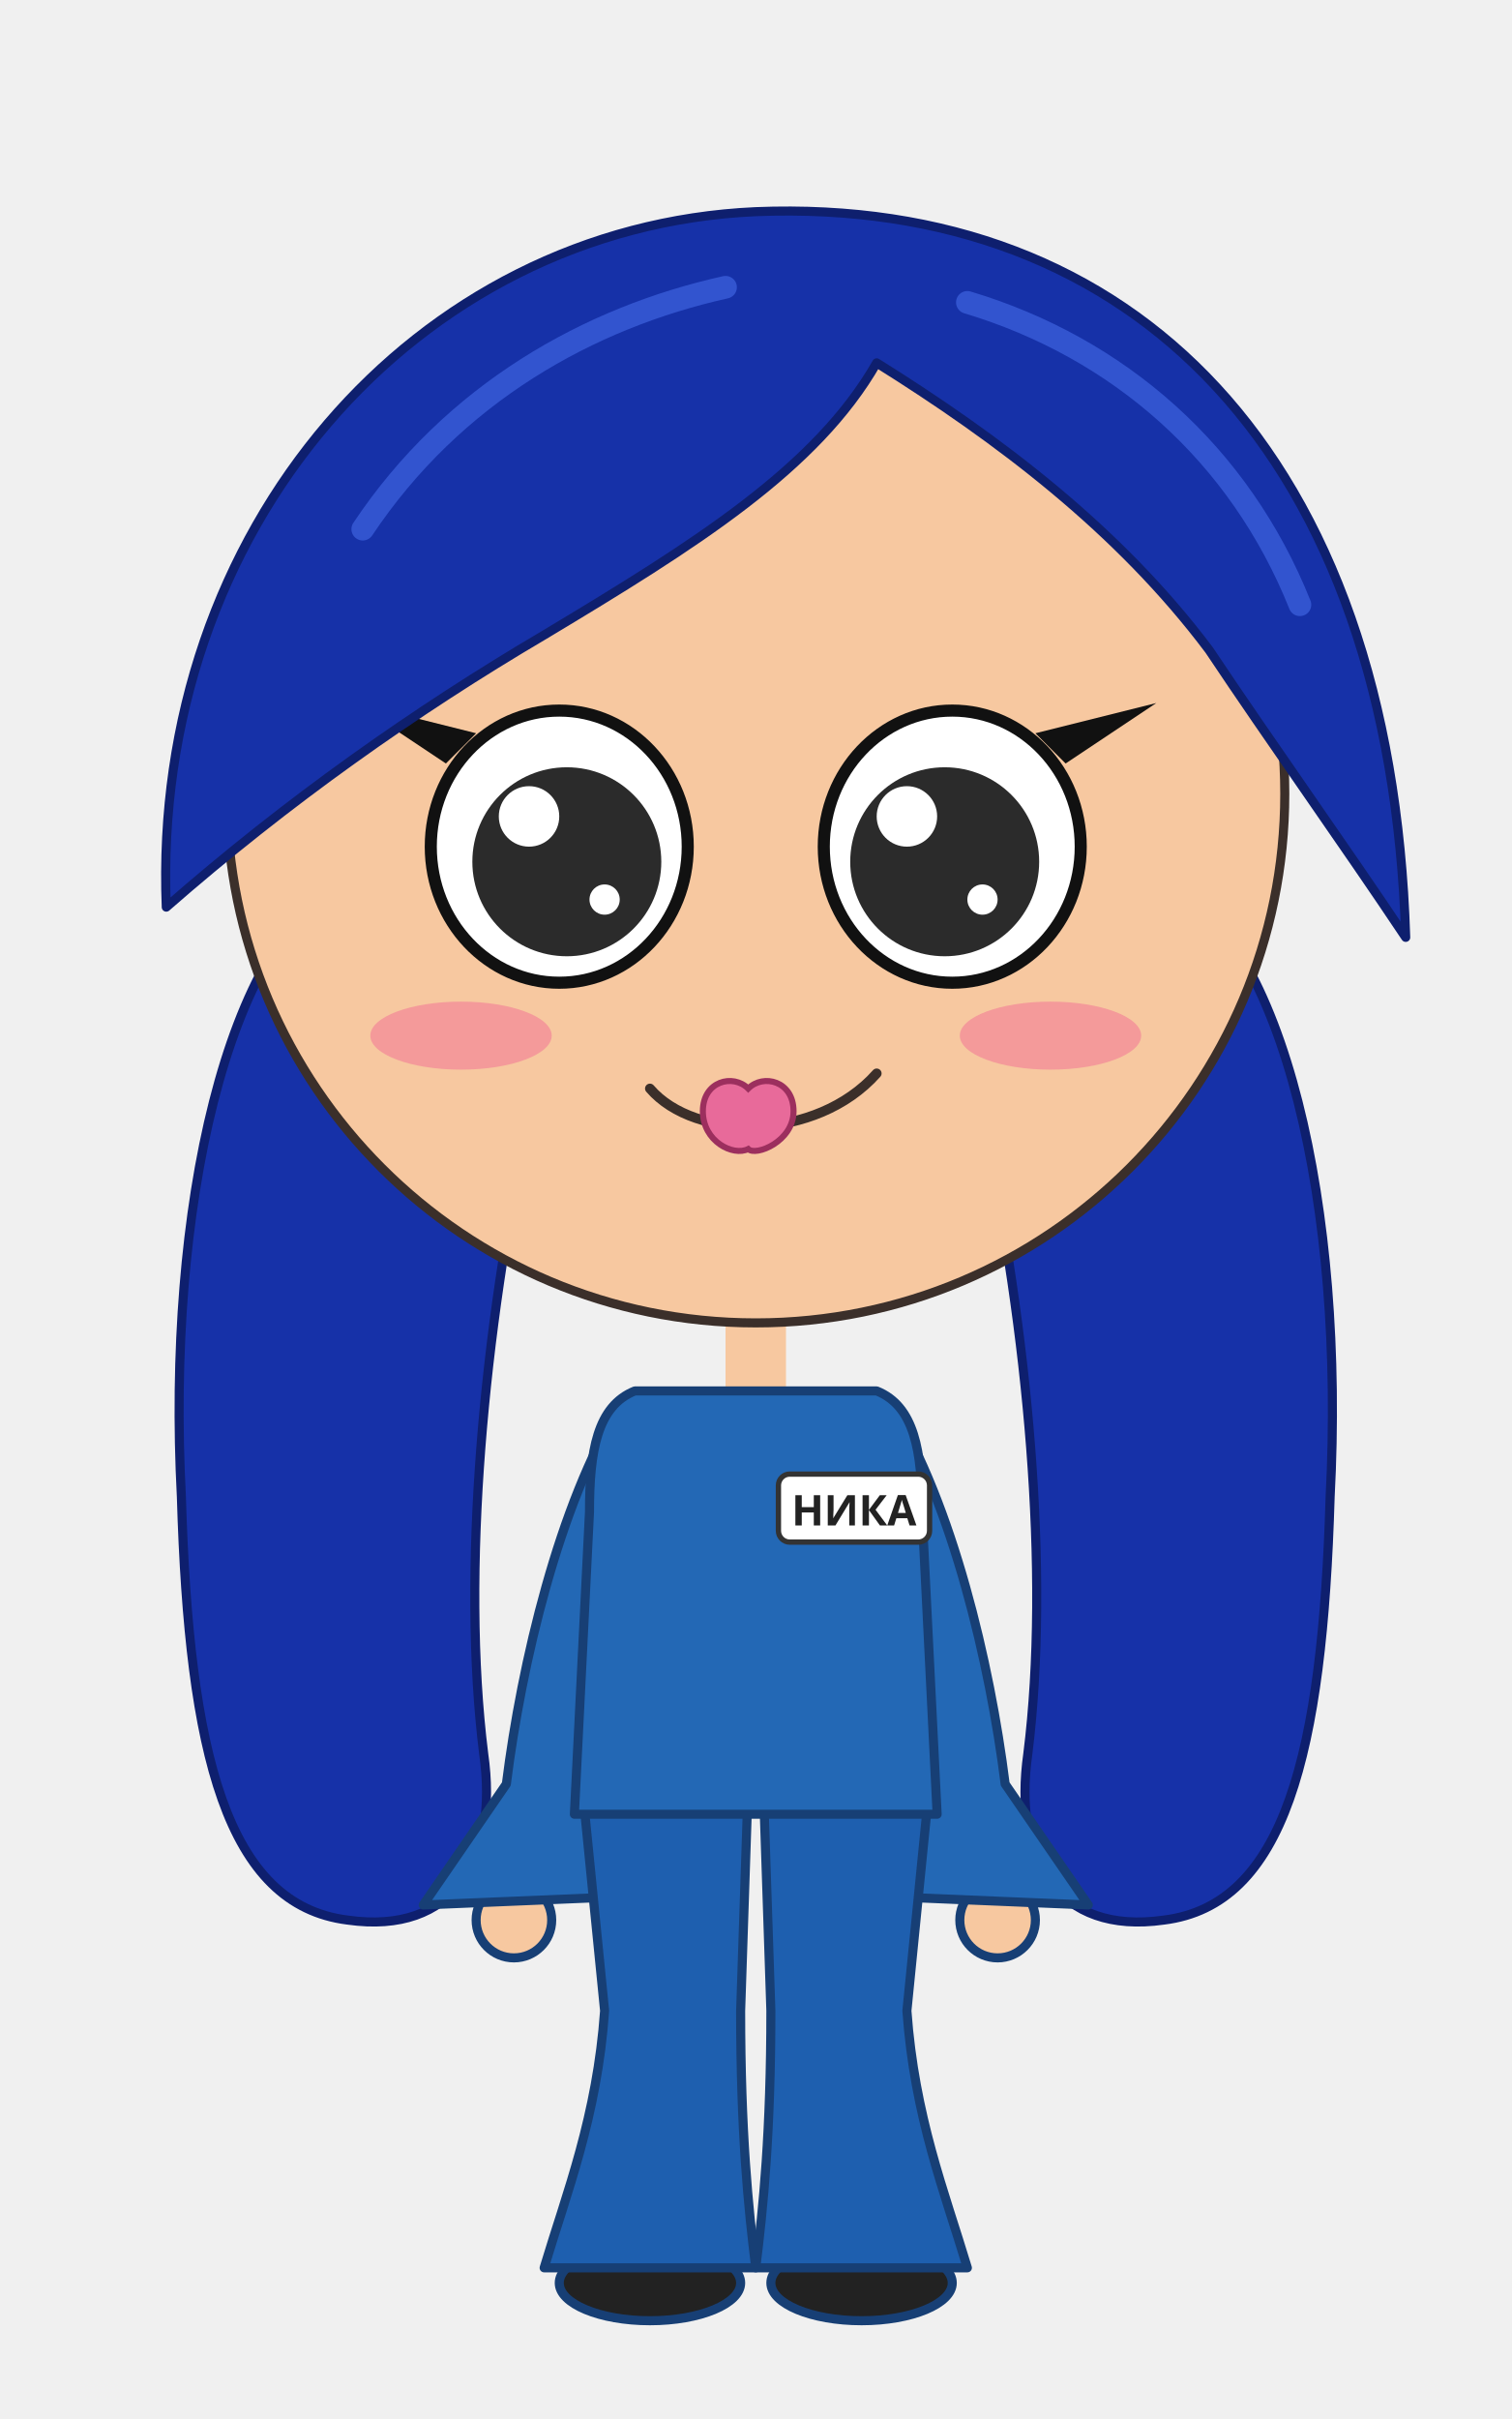
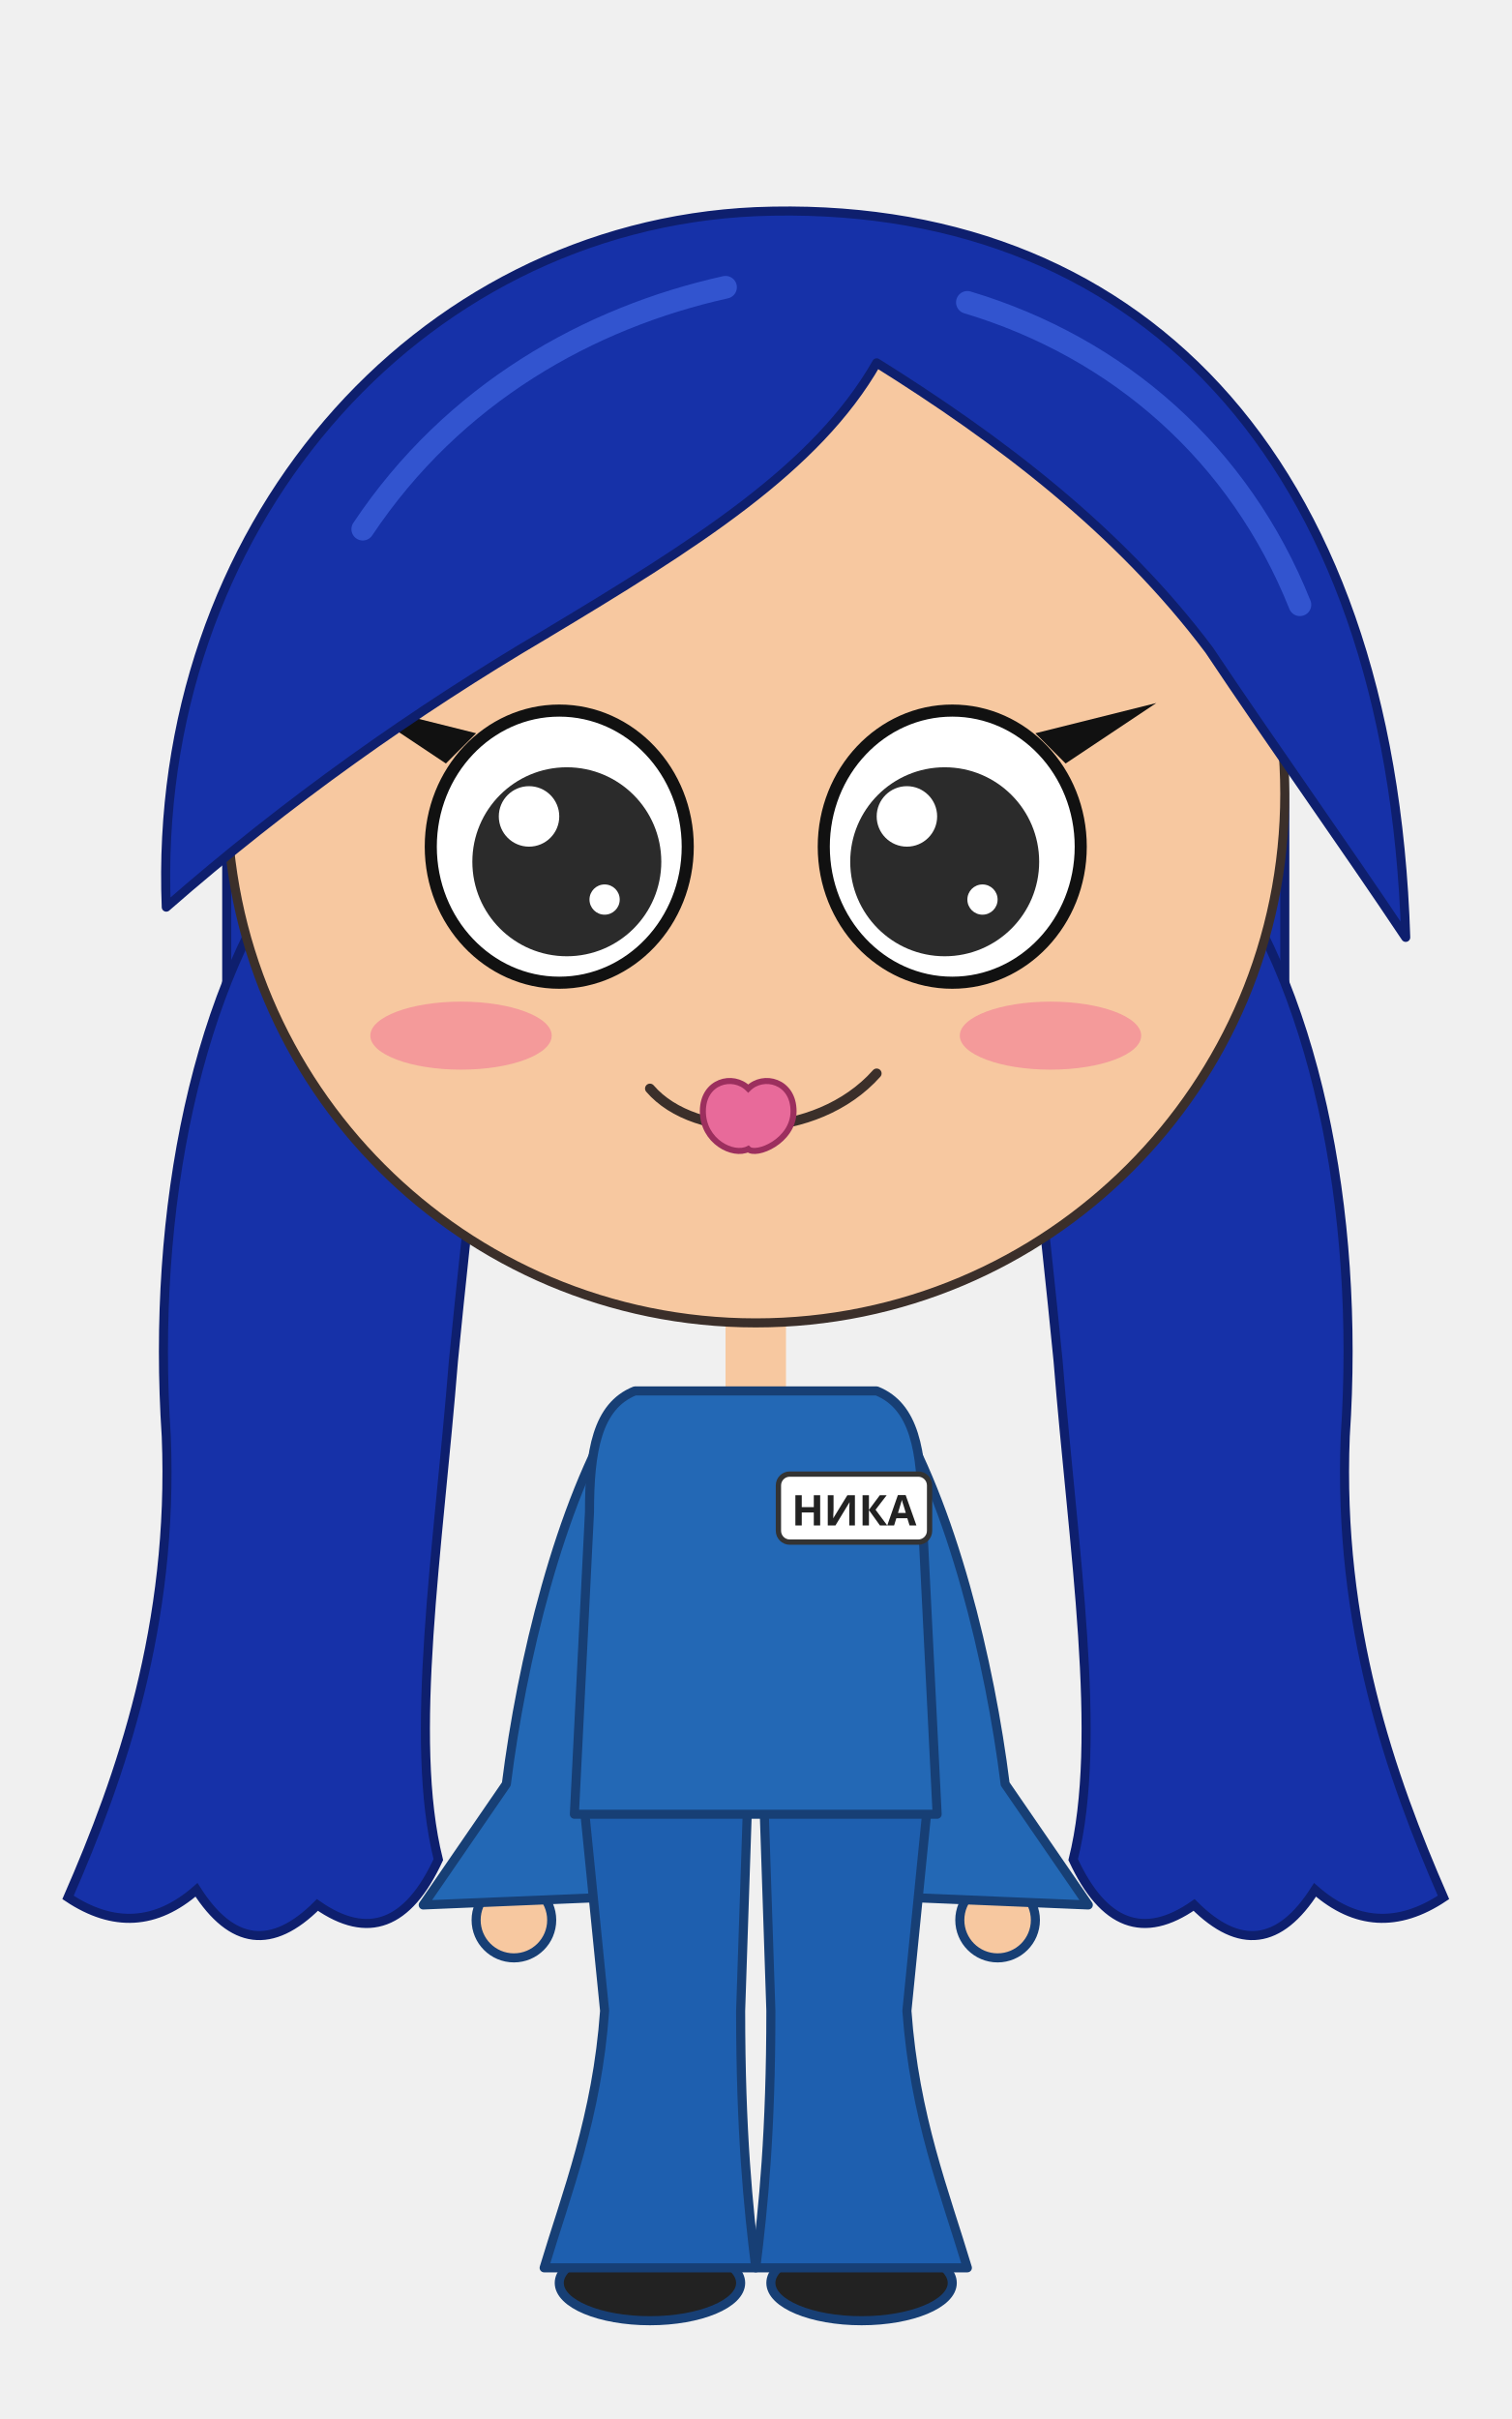
<svg xmlns="http://www.w3.org/2000/svg" viewBox="0 0 200 320" width="400" height="640">
  <g id="all">
    <animateTransform attributeName="transform" type="translate" values="0,0;0,1.6;0,0" dur="2.6s" repeatCount="indefinite" />
    <g id="locks" fill="#1631A8" stroke="#0E1F6E" stroke-width="1.2">
+       <path d="M30,108 C30,60 60,32 100,32 C140,32 170,60 170,108 L170,142 L30,142 Z" />
      <g>
        <animateTransform attributeName="transform" type="rotate" values="-2.5 46 118;2.5 46 118;-2.5 46 118" dur="2.6s" repeatCount="indefinite" />
-         <path d="M46,116 C30,124 22,160 24,198 C25,232 30,252 46,254 C60,256 66,246 64,232 C61,208 64,176 70,148 Z" />
+         <path d="M40,112 C26,130 20,160 22,190 C23,215 16,235 9,251 Q18,257 26,250 Q33,261 42,252 Q52,259 58,246 C54,230 58,205 60,180 C62,160 64,140 68,128 Z" />
      </g>
      <g>
        <animateTransform attributeName="transform" type="rotate" values="2.5 154 118;-2.5 154 118;2.5 154 118" dur="2.6s" repeatCount="indefinite" />
-         <path d="M154,116 C170,124 178,160 176,198 C175,232 170,252 154,254 C140,256 134,246 136,232 C139,208 136,176 130,148 Z" />
+         <path d="M160,112 C174,130 180,160 178,190 C177,215 184,235 191,251 Q182,257 174,250 Q167,261 158,252 Q148,259 142,246 C146,230 142,205 140,180 C138,160 136,140 132,128 Z" />
      </g>
    </g>
    <g id="armL" stroke="#173F75" stroke-width="1.2" stroke-linejoin="round">
      <circle cx="68" cy="254" r="5" fill="#F7C8A0" />
      <path fill="#2368B5" d="M82,186 C74,199 69,220 67,236 L56,252 L80,251 L80,238 C82,222 85,206 88,193 Z" />
    </g>
    <g id="armR" stroke="#173F75" stroke-width="1.2" stroke-linejoin="round">
      <animateTransform attributeName="transform" type="rotate" values="0 116 190;-150 116 190;-120 116 190;-150 116 190;-120 116 190;-150 116 190;0 116 190;0 116 190" keyTimes="0;0.12;0.2;0.28;0.36;0.44;0.56;1" dur="5s" repeatCount="indefinite" />
      <circle cx="132" cy="254" r="5" fill="#F7C8A0" />
      <path fill="#2368B5" d="M118,186 C126,199 131,220 133,236 L144,252 L120,251 L120,238 C118,222 115,206 112,193 Z" />
    </g>
    <g id="body" stroke="#173F75" stroke-width="1.2" stroke-linejoin="round">
      <ellipse cx="86" cy="302" rx="12" ry="5" fill="#222" />
      <ellipse cx="114" cy="302" rx="12" ry="5" fill="#222" />
      <path fill="#1E5FAF" d="M77,236 L99,236 L98,266 C98,282 99,292 100,300 L72,300 C75,290 79,280 80,266 Z" />
      <path fill="#1E5FAF" d="M123,236 L101,236 L102,266 C102,282 101,292 100,300 L128,300 C125,290 121,280 120,266 Z" />
      <rect x="96" y="170" width="8" height="18" fill="#F7C8A0" stroke="none" />
      <path fill="#2368B5" d="M84,184 L116,184 C121,186 122,192 122,200 L124,240 L76,240 L78,200 C78,192 79,186 84,184 Z" />
      <rect x="103" y="195" width="20" height="9" rx="1.5" fill="#fff" stroke="#333" stroke-width="0.7" />
      <text x="113" y="201.8" font-size="5.6" font-family="sans-serif" font-weight="bold" text-anchor="middle" fill="#222" stroke="none">НИКА</text>
    </g>
    <g id="head">
      <circle cx="100" cy="105" r="70" fill="#F7C8A0" stroke="#3B2F2A" stroke-width="1.2" />
      <g id="blush" fill="#F06292" opacity="0.45">
        <ellipse cx="61" cy="137" rx="12" ry="4.5" />
        <ellipse cx="139" cy="137" rx="12" ry="4.5" />
      </g>
      <g transform="translate(0,112)">
        <g id="eyes">
          <animateTransform attributeName="transform" type="scale" additive="sum" values="1 1;1 1;1 0.08;1 1" keyTimes="0;0.94;0.97;1" dur="3.4s" repeatCount="indefinite" />
          <g transform="translate(0,-112)">
            <g id="eyeL">
              <path d="M59,101 L47,93 L63,97 Z" fill="#111" />
              <ellipse cx="74" cy="112" rx="17" ry="18" fill="#fff" stroke="#111" stroke-width="1.6" />
              <circle cx="75" cy="114" r="12.5" fill="#2B2B2B" />
              <circle cx="70" cy="108" r="4" fill="#fff" />
              <circle cx="80" cy="119" r="2" fill="#fff" />
            </g>
            <g id="eyeR">
              <path d="M141,101 L153,93 L137,97 Z" fill="#111" />
              <ellipse cx="126" cy="112" rx="17" ry="18" fill="#fff" stroke="#111" stroke-width="1.6" />
              <circle cx="125" cy="114" r="12.5" fill="#2B2B2B" />
              <circle cx="120" cy="108" r="4" fill="#fff" />
              <circle cx="130" cy="119" r="2" fill="#fff" />
            </g>
          </g>
        </g>
      </g>
      <g id="mouth">
        <path d="M86,144 C92,151 108,151 116,142" fill="none" stroke="#3B2F2A" stroke-width="1.3" stroke-linecap="round" />
        <path d="M93,147 C93,143 97,142 99,144 C101,142 105,143 105,147 C105,151 100,153 99,152 C97,153 93,151 93,147 Z" fill="#E86A9A" stroke="#9C2F5E" stroke-width="0.8" />
      </g>
      <path id="hair" fill="#1631A8" stroke="#0E1F6E" stroke-width="1.2" stroke-linejoin="round" d="M22,120 C20,70 55,30 100,28 C150,26 184,60 186,124 C178,112 168,98 160,86 C148,70 132,58 116,48 C108,62 92,72 72,84 C55,94 38,106 22,120 Z" />
      <g id="shine" fill="none" stroke="#3D63E0" stroke-width="3" stroke-linecap="round" opacity="0.7">
        <path d="M48,70 C60,52 78,42 96,38" />
        <path d="M128,40 C148,46 164,60 172,80" />
      </g>
    </g>
  </g>
</svg>
